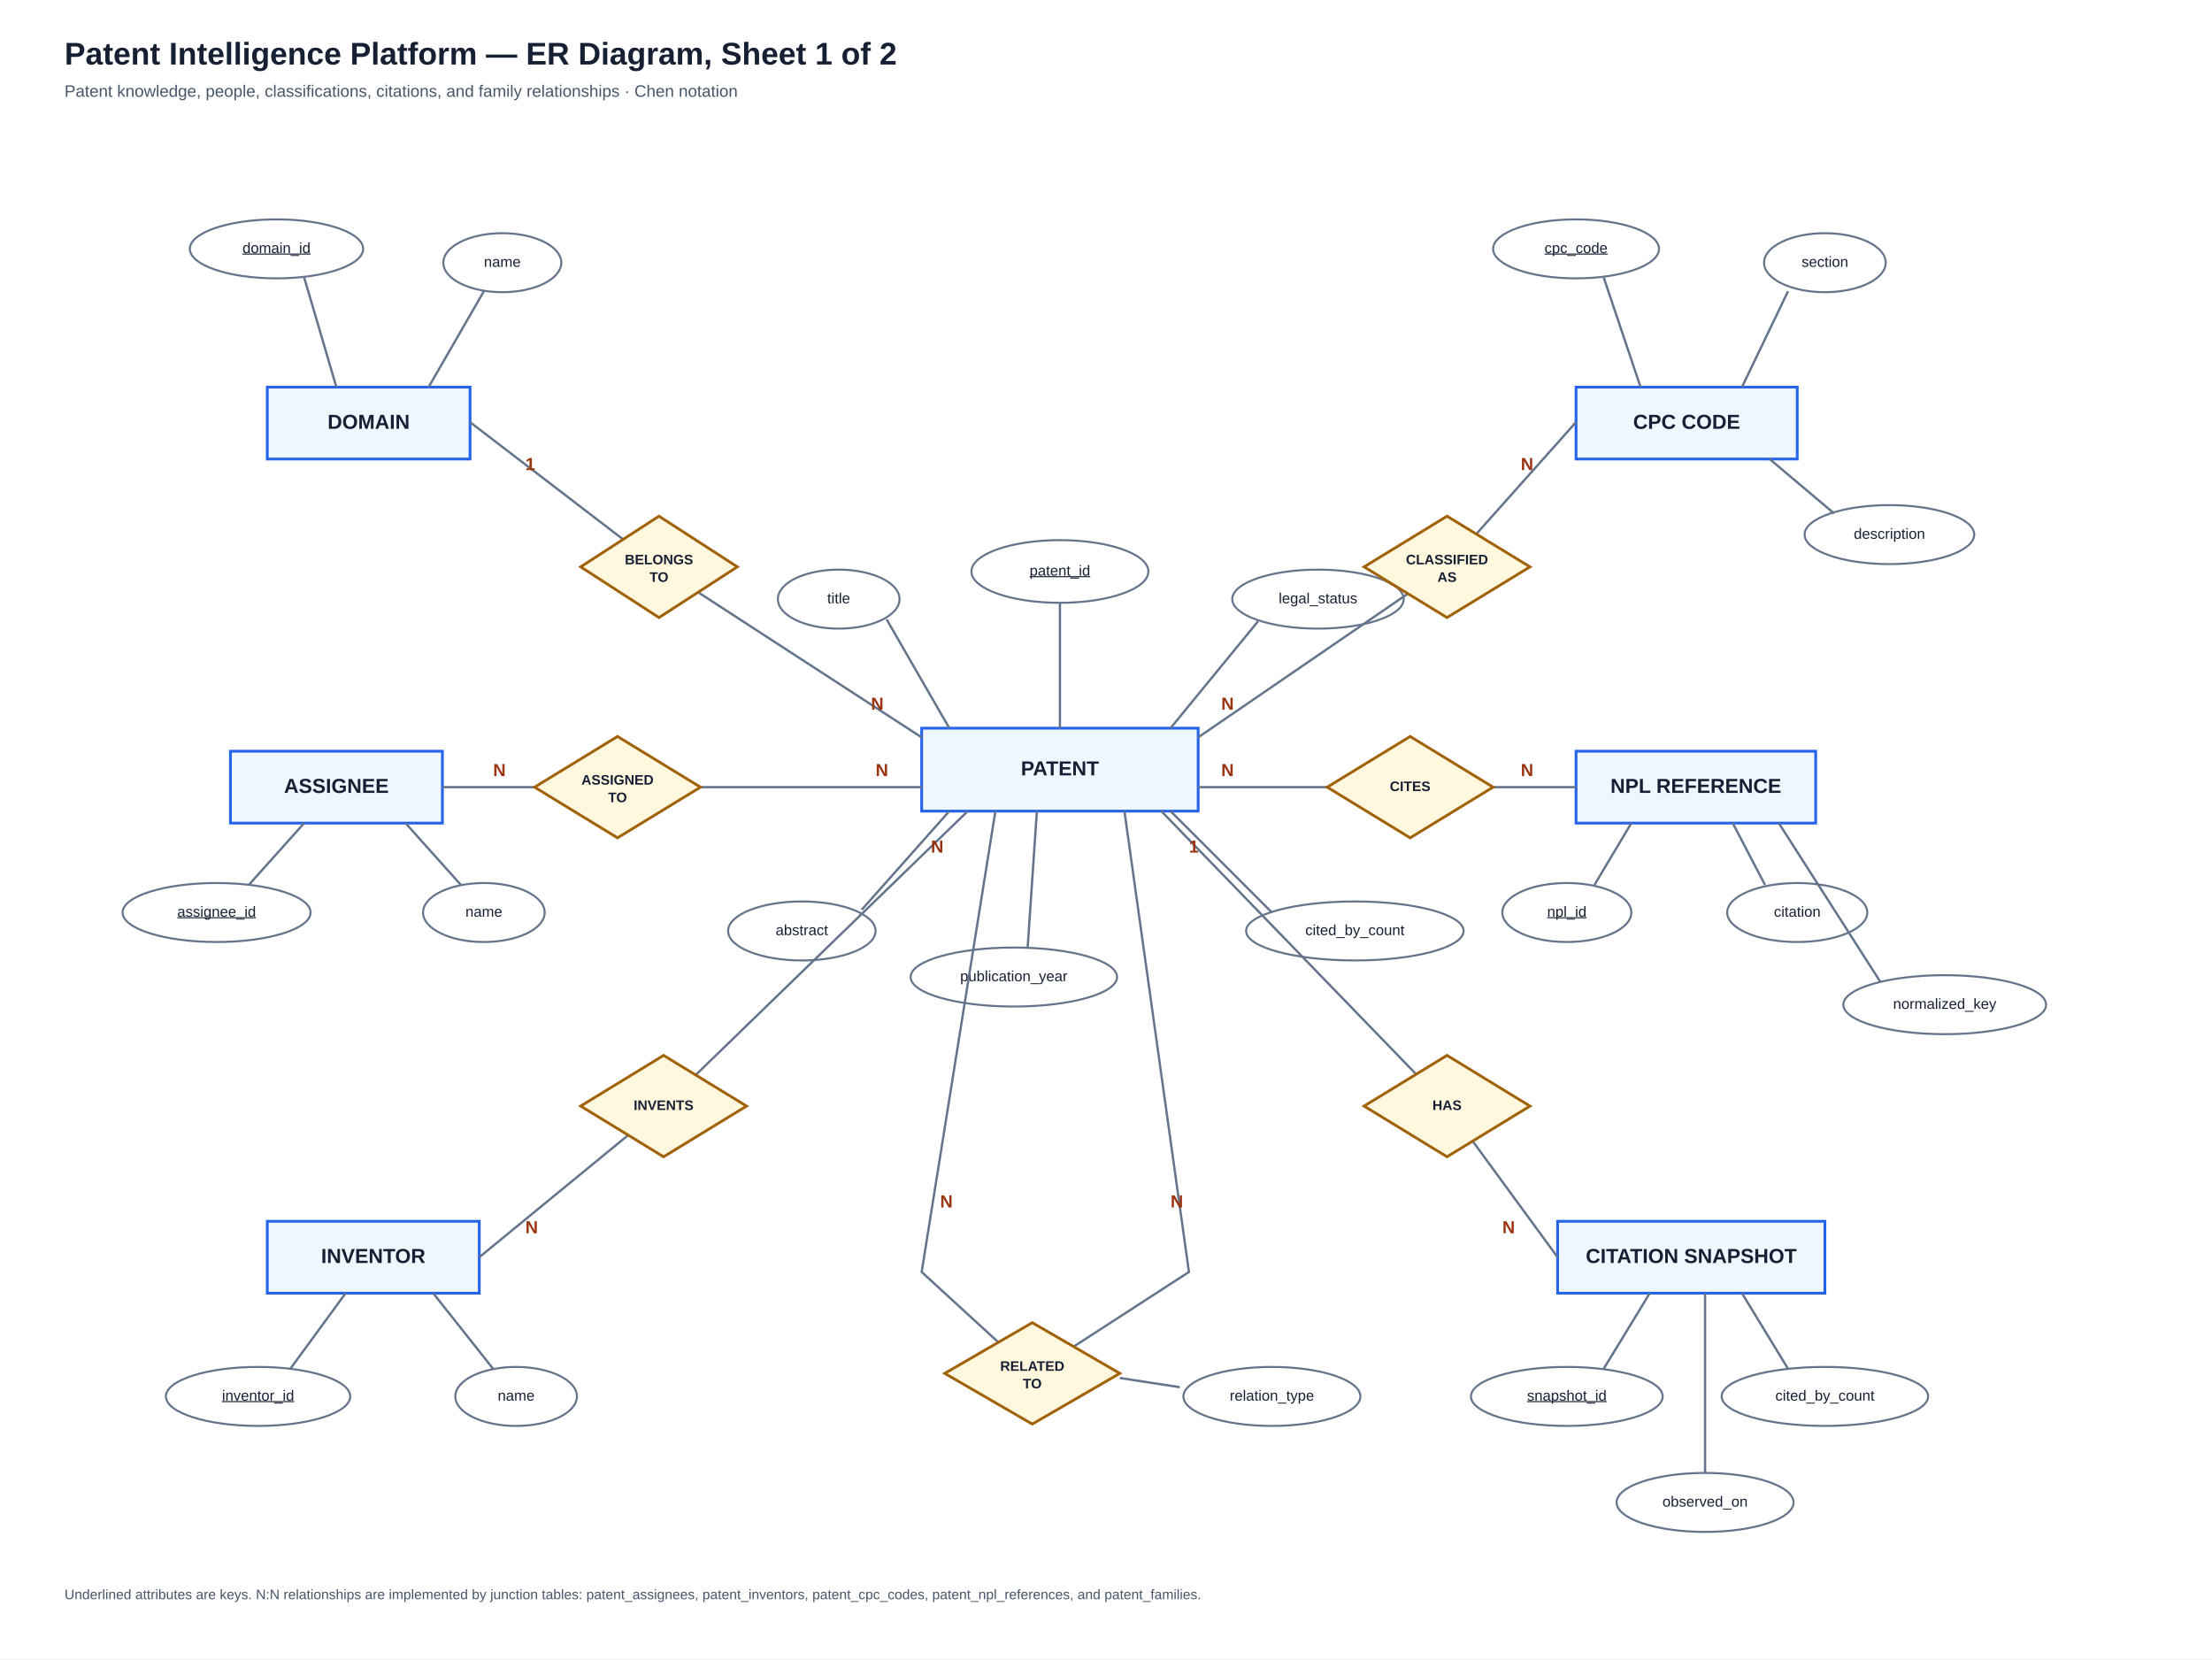
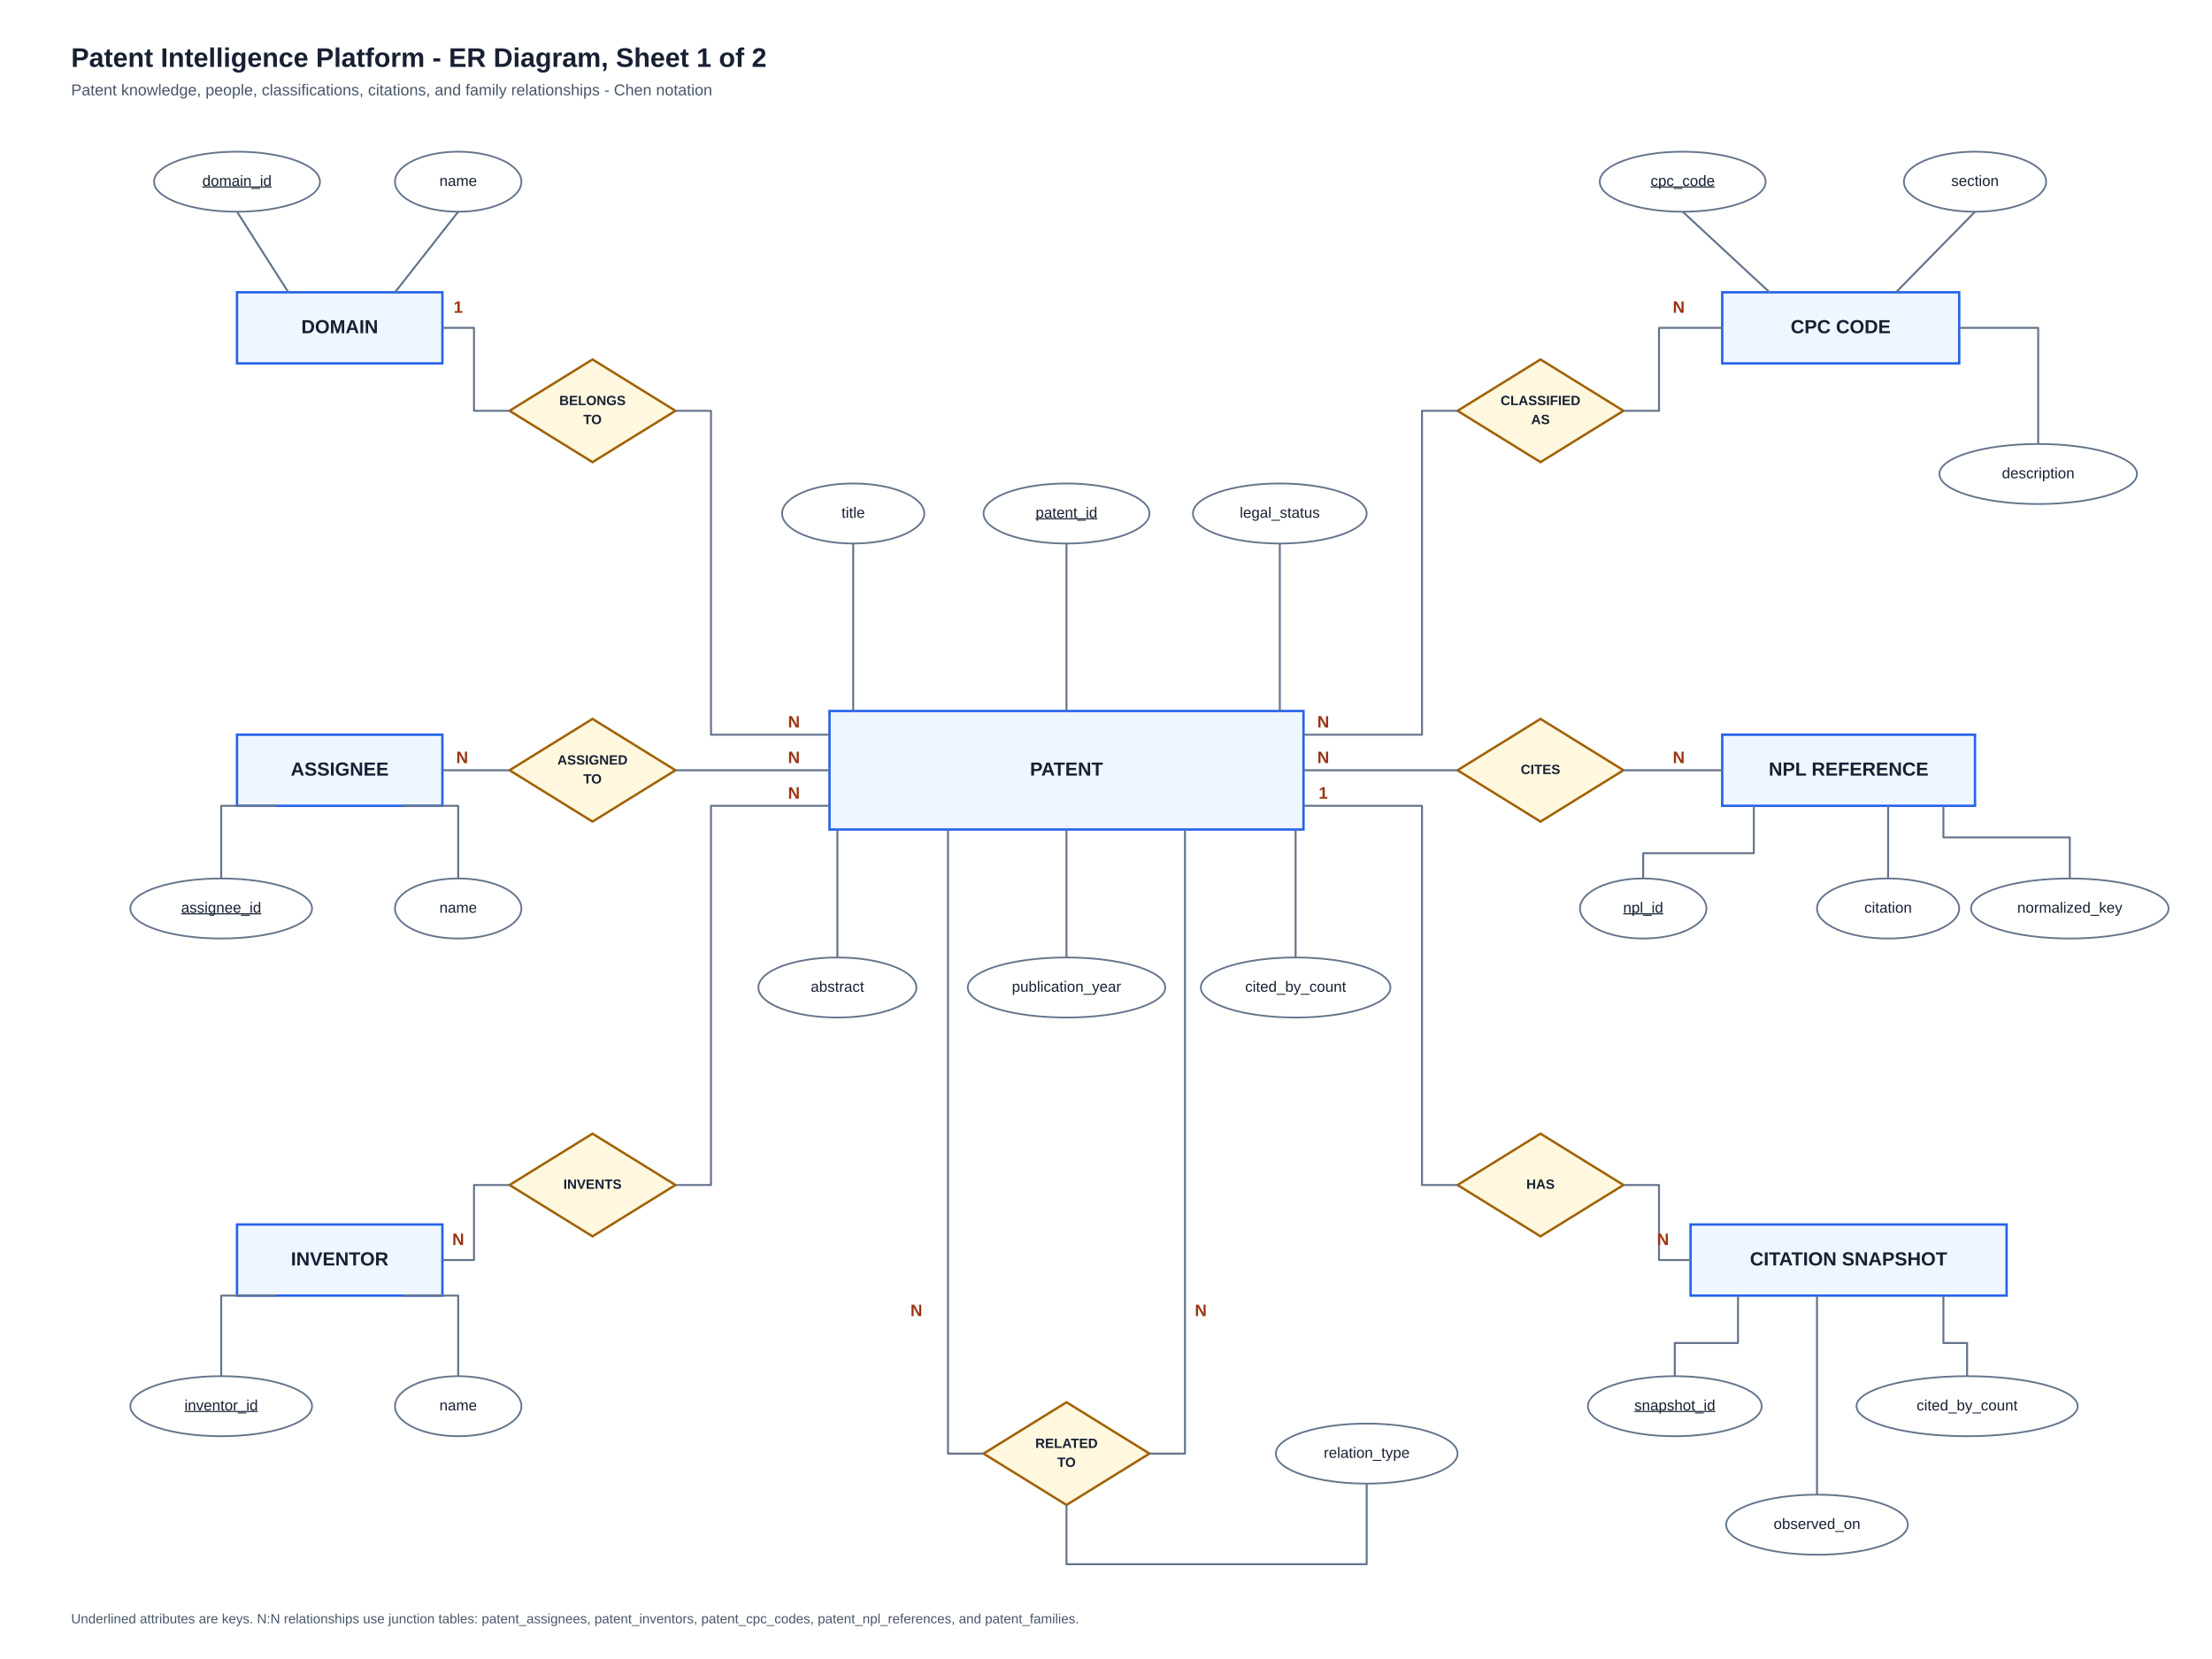
- <svg xmlns="http://www.w3.org/2000/svg" width="2400" height="1800" viewBox="0 0 2400 1800" role="img" aria-labelledby="title desc">
-   <style>
-     text { font-family: Arial, Helvetica, sans-serif; fill: #172033; }
-     .title { font-size: 34px; font-weight: 700; }.sub { font-size: 18px; fill: #475569; }
-     .entity { fill: #eef6ff; stroke: #2563eb; stroke-width: 3; }.relationship { fill: #fff8df; stroke: #a16207; stroke-width: 3; }
-     .attribute { fill: #fff; stroke: #64748b; stroke-width: 2.2; }.line { fill: none; stroke: #64748b; stroke-width: 2.5; }
-     .entity-text { font-size: 22px; font-weight: 700; text-anchor: middle; dominant-baseline: middle; }.rel-text { font-size: 15px; font-weight: 700; text-anchor: middle; dominant-baseline: middle; }
-     .attr-text { font-size: 16px; text-anchor: middle; dominant-baseline: middle; }.card { font-size: 19px; font-weight: 700; fill: #9a3412; }.note { font-size: 15px; fill: #475569; }
-   </style>
-   <rect width="2400" height="1800" fill="#fff" />
-   <text x="70" y="70" class="title">Patent Intelligence Platform — ER Diagram, Sheet 1 of 2</text>
-   <text x="70" y="105" class="sub">Patent knowledge, people, classifications, citations, and family relationships · Chen notation</text>
-   <rect x="1000" y="790" width="300" height="90" class="entity" />
-   <text x="1150" y="835" class="entity-text">PATENT</text>
-   <ellipse cx="1150" cy="620" rx="96" ry="34" class="attribute" />
-   <text x="1150" y="620" class="attr-text" text-decoration="underline">patent_id</text>
-   <path d="M1150 654 V790" class="line" />
-   <ellipse cx="910" cy="650" rx="66" ry="32" class="attribute" />
-   <text x="910" y="650" class="attr-text">title</text>
-   <path d="M962 672 L1030 790" class="line" />
-   <ellipse cx="870" cy="1010" rx="80" ry="32" class="attribute" />
-   <text x="870" y="1010" class="attr-text">abstract</text>
-   <path d="M935 987 L1030 880" class="line" />
-   <ellipse cx="1100" cy="1060" rx="112" ry="32" class="attribute" />
-   <text x="1100" y="1060" class="attr-text">publication_year</text>
-   <path d="M1115 1028 L1125 880" class="line" />
-   <ellipse cx="1430" cy="650" rx="93" ry="32" class="attribute" />
-   <text x="1430" y="650" class="attr-text">legal_status</text>
-   <path d="M1365 674 L1270 790" class="line" />
-   <ellipse cx="1470" cy="1010" rx="118" ry="32" class="attribute" />
-   <text x="1470" y="1010" class="attr-text">cited_by_count</text>
-   <path d="M1380 990 L1270 880" class="line" />
-   <rect x="290" y="420" width="220" height="78" class="entity" />
-   <text x="400" y="459" class="entity-text">DOMAIN</text>
-   <ellipse cx="300" cy="270" rx="94" ry="32" class="attribute" />
-   <text x="300" y="270" class="attr-text" text-decoration="underline">domain_id</text>
-   <path d="M330 301 L365 420" class="line" />
-   <ellipse cx="545" cy="285" rx="64" ry="32" class="attribute" />
-   <text x="545" y="285" class="attr-text">name</text>
-   <path d="M525 316 L465 420" class="line" />
-   <path d="M510 458 L715 615 L1000 800" class="line" />
-   <text x="570" y="510" class="card">1</text>
-   <text x="945" y="770" class="card">N</text>
-   <polygon points="715,560 800,615 715,670 630,615" class="relationship" />
-   <text x="715" y="608" class="rel-text">BELONGS</text>
-   <text x="715" y="627" class="rel-text">TO</text>
-   <rect x="250" y="815" width="230" height="78" class="entity" />
-   <text x="365" y="854" class="entity-text">ASSIGNEE</text>
-   <ellipse cx="235" cy="990" rx="102" ry="32" class="attribute" />
-   <text x="235" y="990" class="attr-text" text-decoration="underline">assignee_id</text>
-   <path d="M270 960 L330 893" class="line" />
-   <ellipse cx="525" cy="990" rx="66" ry="32" class="attribute" />
-   <text x="525" y="990" class="attr-text">name</text>
-   <path d="M500 960 L440 893" class="line" />
-   <path d="M480 854 H670 H1000" class="line" />
-   <text x="535" y="842" class="card">N</text>
-   <text x="950" y="842" class="card">N</text>
-   <polygon points="670,799 760,854 670,909 580,854" class="relationship" />
-   <text x="670" y="847" class="rel-text">ASSIGNED</text>
-   <text x="670" y="866" class="rel-text">TO</text>
-   <rect x="290" y="1325" width="230" height="78" class="entity" />
-   <text x="405" y="1364" class="entity-text">INVENTOR</text>
-   <ellipse cx="280" cy="1515" rx="100" ry="32" class="attribute" />
-   <text x="280" y="1515" class="attr-text" text-decoration="underline">inventor_id</text>
-   <path d="M315 1485 L375 1403" class="line" />
-   <ellipse cx="560" cy="1515" rx="66" ry="32" class="attribute" />
-   <text x="560" y="1515" class="attr-text">name</text>
-   <path d="M535 1485 L470 1403" class="line" />
-   <path d="M520 1364 L720 1200 L1050 880" class="line" />
-   <text x="570" y="1338" class="card">N</text>
-   <text x="1010" y="925" class="card">N</text>
-   <polygon points="720,1145 810,1200 720,1255 630,1200" class="relationship" />
-   <text x="720" y="1200" class="rel-text">INVENTS</text>
-   <rect x="1710" y="420" width="240" height="78" class="entity" />
-   <text x="1830" y="459" class="entity-text">CPC CODE</text>
-   <ellipse cx="1710" cy="270" rx="90" ry="32" class="attribute" />
-   <text x="1710" y="270" class="attr-text" text-decoration="underline">cpc_code</text>
-   <path d="M1740 301 L1780 420" class="line" />
-   <ellipse cx="1980" cy="285" rx="66" ry="32" class="attribute" />
-   <text x="1980" y="285" class="attr-text">section</text>
-   <path d="M1940 316 L1890 420" class="line" />
-   <ellipse cx="2050" cy="580" rx="92" ry="32" class="attribute" />
-   <text x="2050" y="580" class="attr-text">description</text>
-   <path d="M1990 557 L1920 498" class="line" />
-   <path d="M1710 458 L1570 615 L1300 800" class="line" />
-   <text x="1650" y="510" class="card">N</text>
-   <text x="1325" y="770" class="card">N</text>
-   <polygon points="1570,560 1660,615 1570,670 1480,615" class="relationship" />
-   <text x="1570" y="608" class="rel-text">CLASSIFIED</text>
-   <text x="1570" y="627" class="rel-text">AS</text>
-   <rect x="1710" y="815" width="260" height="78" class="entity" />
-   <text x="1840" y="854" class="entity-text">NPL REFERENCE</text>
-   <ellipse cx="1700" cy="990" rx="70" ry="32" class="attribute" />
-   <text x="1700" y="990" class="attr-text" text-decoration="underline">npl_id</text>
-   <path d="M1730 960 L1770 893" class="line" />
-   <ellipse cx="1950" cy="990" rx="76" ry="32" class="attribute" />
-   <text x="1950" y="990" class="attr-text">citation</text>
-   <path d="M1915 960 L1880 893" class="line" />
-   <ellipse cx="2110" cy="1090" rx="110" ry="32" class="attribute" />
-   <text x="2110" y="1090" class="attr-text">normalized_key</text>
-   <path d="M2040 1065 L1930 893" class="line" />
-   <path d="M1710 854 H1530 H1300" class="line" />
-   <text x="1650" y="842" class="card">N</text>
-   <text x="1325" y="842" class="card">N</text>
-   <polygon points="1530,799 1620,854 1530,909 1440,854" class="relationship" />
-   <text x="1530" y="854" class="rel-text">CITES</text>
-   <rect x="1690" y="1325" width="290" height="78" class="entity" />
-   <text x="1835" y="1364" class="entity-text">CITATION SNAPSHOT</text>
-   <ellipse cx="1700" cy="1515" rx="104" ry="32" class="attribute" />
-   <text x="1700" y="1515" class="attr-text" text-decoration="underline">snapshot_id</text>
-   <path d="M1740 1485 L1790 1403" class="line" />
-   <ellipse cx="1980" cy="1515" rx="112" ry="32" class="attribute" />
-   <text x="1980" y="1515" class="attr-text">cited_by_count</text>
-   <path d="M1940 1485 L1890 1403" class="line" />
-   <ellipse cx="1850" cy="1630" rx="96" ry="32" class="attribute" />
-   <text x="1850" y="1630" class="attr-text">observed_on</text>
-   <path d="M1850 1598 V1403" class="line" />
-   <path d="M1690 1364 L1570 1200 L1260 880" class="line" />
-   <text x="1630" y="1338" class="card">N</text>
-   <text x="1290" y="925" class="card">1</text>
-   <polygon points="1570,1145 1660,1200 1570,1255 1480,1200" class="relationship" />
-   <text x="1570" y="1200" class="rel-text">HAS</text>
-   <path d="M1080 880 L1000 1380 L1120 1490" class="line" />
-   <path d="M1220 880 L1290 1380 L1120 1490" class="line" />
-   <text x="1020" y="1310" class="card">N</text>
-   <text x="1270" y="1310" class="card">N</text>
-   <polygon points="1120,1435 1215,1490 1120,1545 1025,1490" class="relationship" />
-   <text x="1120" y="1483" class="rel-text">RELATED</text>
-   <text x="1120" y="1502" class="rel-text">TO</text>
-   <ellipse cx="1380" cy="1515" rx="96" ry="32" class="attribute" />
-   <text x="1380" y="1515" class="attr-text">relation_type</text>
-   <path d="M1280 1505 L1215 1495" class="line" />
-   <text x="70" y="1735" class="note">Underlined attributes are keys. N:N relationships are implemented by junction tables: patent_assignees, patent_inventors, patent_cpc_codes, patent_npl_references, and patent_families.</text>
+ <svg xmlns="http://www.w3.org/2000/svg" width="2800" height="2100" viewBox="0 0 2800 2100" role="img" aria-labelledby="title desc">
+   <rect width="2800" height="2100" fill="#fff" />
+   <text x="90" y="75" font-family="Arial, Helvetica, sans-serif" font-size="34" font-weight="bold" text-anchor="start" dominant-baseline="middle" fill="#172033">Patent Intelligence Platform - ER Diagram, Sheet 1 of 2</text>
+   <text x="90" y="115" font-family="Arial, Helvetica, sans-serif" font-size="20" font-weight="normal" text-anchor="start" dominant-baseline="middle" fill="#475569">Patent knowledge, people, classifications, citations, and family relationships - Chen notation</text>
+   <rect x="1050" y="900" width="600" height="150" fill="#eef6ff" stroke="#2563eb" stroke-width="3" />
+   <text x="1350.0" y="975.0" font-family="Arial, Helvetica, sans-serif" font-size="24" font-weight="bold" text-anchor="middle" dominant-baseline="middle" fill="#172033">PATENT</text>
+   <ellipse cx="1080" cy="650" rx="90" ry="38" fill="#ffffff" stroke="#64748b" stroke-width="2.2" />
+   <text x="1080" y="650" font-family="Arial, Helvetica, sans-serif" font-size="19" font-weight="normal" text-anchor="middle" dominant-baseline="middle" fill="#172033">title</text>
+   <path d="M1080 688 L1080 900" fill="none" stroke="#64748b" stroke-width="2.5" stroke-linejoin="round" />
+   <ellipse cx="1350" cy="650" rx="105" ry="38" fill="#ffffff" stroke="#64748b" stroke-width="2.2" />
+   <text x="1350" y="650" font-family="Arial, Helvetica, sans-serif" font-size="19" font-weight="normal" text-anchor="middle" dominant-baseline="middle" fill="#172033" text-decoration="underline">patent_id</text>
+   <path d="M1350 688 L1350 900" fill="none" stroke="#64748b" stroke-width="2.5" stroke-linejoin="round" />
+   <ellipse cx="1620" cy="650" rx="110" ry="38" fill="#ffffff" stroke="#64748b" stroke-width="2.2" />
+   <text x="1620" y="650" font-family="Arial, Helvetica, sans-serif" font-size="19" font-weight="normal" text-anchor="middle" dominant-baseline="middle" fill="#172033">legal_status</text>
+   <path d="M1620 688 L1620 900" fill="none" stroke="#64748b" stroke-width="2.5" stroke-linejoin="round" />
+   <ellipse cx="1060" cy="1250" rx="100" ry="38" fill="#ffffff" stroke="#64748b" stroke-width="2.2" />
+   <text x="1060" y="1250" font-family="Arial, Helvetica, sans-serif" font-size="19" font-weight="normal" text-anchor="middle" dominant-baseline="middle" fill="#172033">abstract</text>
+   <path d="M1060 1050 L1060 1212" fill="none" stroke="#64748b" stroke-width="2.5" stroke-linejoin="round" />
+   <ellipse cx="1350" cy="1250" rx="125" ry="38" fill="#ffffff" stroke="#64748b" stroke-width="2.2" />
+   <text x="1350" y="1250" font-family="Arial, Helvetica, sans-serif" font-size="19" font-weight="normal" text-anchor="middle" dominant-baseline="middle" fill="#172033">publication_year</text>
+   <path d="M1350 1050 L1350 1212" fill="none" stroke="#64748b" stroke-width="2.5" stroke-linejoin="round" />
+   <ellipse cx="1640" cy="1250" rx="120" ry="38" fill="#ffffff" stroke="#64748b" stroke-width="2.2" />
+   <text x="1640" y="1250" font-family="Arial, Helvetica, sans-serif" font-size="19" font-weight="normal" text-anchor="middle" dominant-baseline="middle" fill="#172033">cited_by_count</text>
+   <path d="M1640 1050 L1640 1212" fill="none" stroke="#64748b" stroke-width="2.5" stroke-linejoin="round" />
+   <rect x="300" y="370" width="260" height="90" fill="#eef6ff" stroke="#2563eb" stroke-width="3" />
+   <text x="430.0" y="415.0" font-family="Arial, Helvetica, sans-serif" font-size="24" font-weight="bold" text-anchor="middle" dominant-baseline="middle" fill="#172033">DOMAIN</text>
+   <ellipse cx="300" cy="230" rx="105" ry="38" fill="#ffffff" stroke="#64748b" stroke-width="2.2" />
+   <text x="300" y="230" font-family="Arial, Helvetica, sans-serif" font-size="19" font-weight="normal" text-anchor="middle" dominant-baseline="middle" fill="#172033" text-decoration="underline">domain_id</text>
+   <path d="M300 268 L365 370" fill="none" stroke="#64748b" stroke-width="2.5" stroke-linejoin="round" />
+   <ellipse cx="580" cy="230" rx="80" ry="38" fill="#ffffff" stroke="#64748b" stroke-width="2.2" />
+   <text x="580" y="230" font-family="Arial, Helvetica, sans-serif" font-size="19" font-weight="normal" text-anchor="middle" dominant-baseline="middle" fill="#172033">name</text>
+   <path d="M580 268 L500 370" fill="none" stroke="#64748b" stroke-width="2.5" stroke-linejoin="round" />
+   <polygon points="750,455 855,520 750,585 645,520" fill="#fff8df" stroke="#a16207" stroke-width="3" />
+   <text x="750" y="508.0" font-family="Arial, Helvetica, sans-serif" font-size="17" font-weight="bold" text-anchor="middle" dominant-baseline="middle" fill="#172033">BELONGS</text>
+   <text x="750" y="532.0" font-family="Arial, Helvetica, sans-serif" font-size="17" font-weight="bold" text-anchor="middle" dominant-baseline="middle" fill="#172033">TO</text>
+   <path d="M560 415 L600 415 L600 520 L645 520" fill="none" stroke="#64748b" stroke-width="2.5" stroke-linejoin="round" />
+   <path d="M855 520 L900 520 L900 930 L1050 930" fill="none" stroke="#64748b" stroke-width="2.5" stroke-linejoin="round" />
+   <text x="580" y="390" font-family="Arial, Helvetica, sans-serif" font-size="21" font-weight="bold" text-anchor="middle" dominant-baseline="middle" fill="#9a3412">1</text>
+   <text x="1005" y="915" font-family="Arial, Helvetica, sans-serif" font-size="21" font-weight="bold" text-anchor="middle" dominant-baseline="middle" fill="#9a3412">N</text>
+   <rect x="300" y="930" width="260" height="90" fill="#eef6ff" stroke="#2563eb" stroke-width="3" />
+   <text x="430.0" y="975.0" font-family="Arial, Helvetica, sans-serif" font-size="24" font-weight="bold" text-anchor="middle" dominant-baseline="middle" fill="#172033">ASSIGNEE</text>
+   <ellipse cx="280" cy="1150" rx="115" ry="38" fill="#ffffff" stroke="#64748b" stroke-width="2.2" />
+   <text x="280" y="1150" font-family="Arial, Helvetica, sans-serif" font-size="19" font-weight="normal" text-anchor="middle" dominant-baseline="middle" fill="#172033" text-decoration="underline">assignee_id</text>
+   <path d="M350 1020 L280 1020 L280 1112" fill="none" stroke="#64748b" stroke-width="2.5" stroke-linejoin="round" />
+   <ellipse cx="580" cy="1150" rx="80" ry="38" fill="#ffffff" stroke="#64748b" stroke-width="2.2" />
+   <text x="580" y="1150" font-family="Arial, Helvetica, sans-serif" font-size="19" font-weight="normal" text-anchor="middle" dominant-baseline="middle" fill="#172033">name</text>
+   <path d="M510 1020 L580 1020 L580 1112" fill="none" stroke="#64748b" stroke-width="2.5" stroke-linejoin="round" />
+   <polygon points="750,910 855,975 750,1040 645,975" fill="#fff8df" stroke="#a16207" stroke-width="3" />
+   <text x="750" y="963.0" font-family="Arial, Helvetica, sans-serif" font-size="17" font-weight="bold" text-anchor="middle" dominant-baseline="middle" fill="#172033">ASSIGNED</text>
+   <text x="750" y="987.0" font-family="Arial, Helvetica, sans-serif" font-size="17" font-weight="bold" text-anchor="middle" dominant-baseline="middle" fill="#172033">TO</text>
+   <path d="M560 975 L645 975" fill="none" stroke="#64748b" stroke-width="2.5" stroke-linejoin="round" />
+   <path d="M855 975 L1050 975" fill="none" stroke="#64748b" stroke-width="2.5" stroke-linejoin="round" />
+   <text x="585" y="960" font-family="Arial, Helvetica, sans-serif" font-size="21" font-weight="bold" text-anchor="middle" dominant-baseline="middle" fill="#9a3412">N</text>
+   <text x="1005" y="960" font-family="Arial, Helvetica, sans-serif" font-size="21" font-weight="bold" text-anchor="middle" dominant-baseline="middle" fill="#9a3412">N</text>
+   <rect x="300" y="1550" width="260" height="90" fill="#eef6ff" stroke="#2563eb" stroke-width="3" />
+   <text x="430.0" y="1595.0" font-family="Arial, Helvetica, sans-serif" font-size="24" font-weight="bold" text-anchor="middle" dominant-baseline="middle" fill="#172033">INVENTOR</text>
+   <ellipse cx="280" cy="1780" rx="115" ry="38" fill="#ffffff" stroke="#64748b" stroke-width="2.2" />
+   <text x="280" y="1780" font-family="Arial, Helvetica, sans-serif" font-size="19" font-weight="normal" text-anchor="middle" dominant-baseline="middle" fill="#172033" text-decoration="underline">inventor_id</text>
+   <path d="M350 1640 L280 1640 L280 1742" fill="none" stroke="#64748b" stroke-width="2.5" stroke-linejoin="round" />
+   <ellipse cx="580" cy="1780" rx="80" ry="38" fill="#ffffff" stroke="#64748b" stroke-width="2.2" />
+   <text x="580" y="1780" font-family="Arial, Helvetica, sans-serif" font-size="19" font-weight="normal" text-anchor="middle" dominant-baseline="middle" fill="#172033">name</text>
+   <path d="M510 1640 L580 1640 L580 1742" fill="none" stroke="#64748b" stroke-width="2.5" stroke-linejoin="round" />
+   <polygon points="750,1435 855,1500 750,1565 645,1500" fill="#fff8df" stroke="#a16207" stroke-width="3" />
+   <text x="750" y="1500.0" font-family="Arial, Helvetica, sans-serif" font-size="17" font-weight="bold" text-anchor="middle" dominant-baseline="middle" fill="#172033">INVENTS</text>
+   <path d="M560 1595 L600 1595 L600 1500 L645 1500" fill="none" stroke="#64748b" stroke-width="2.5" stroke-linejoin="round" />
+   <path d="M855 1500 L900 1500 L900 1020 L1050 1020" fill="none" stroke="#64748b" stroke-width="2.5" stroke-linejoin="round" />
+   <text x="580" y="1570" font-family="Arial, Helvetica, sans-serif" font-size="21" font-weight="bold" text-anchor="middle" dominant-baseline="middle" fill="#9a3412">N</text>
+   <text x="1005" y="1005" font-family="Arial, Helvetica, sans-serif" font-size="21" font-weight="bold" text-anchor="middle" dominant-baseline="middle" fill="#9a3412">N</text>
+   <rect x="2180" y="370" width="300" height="90" fill="#eef6ff" stroke="#2563eb" stroke-width="3" />
+   <text x="2330.0" y="415.0" font-family="Arial, Helvetica, sans-serif" font-size="24" font-weight="bold" text-anchor="middle" dominant-baseline="middle" fill="#172033">CPC CODE</text>
+   <ellipse cx="2130" cy="230" rx="105" ry="38" fill="#ffffff" stroke="#64748b" stroke-width="2.2" />
+   <text x="2130" y="230" font-family="Arial, Helvetica, sans-serif" font-size="19" font-weight="normal" text-anchor="middle" dominant-baseline="middle" fill="#172033" text-decoration="underline">cpc_code</text>
+   <path d="M2130 268 L2240 370" fill="none" stroke="#64748b" stroke-width="2.5" stroke-linejoin="round" />
+   <ellipse cx="2500" cy="230" rx="90" ry="38" fill="#ffffff" stroke="#64748b" stroke-width="2.2" />
+   <text x="2500" y="230" font-family="Arial, Helvetica, sans-serif" font-size="19" font-weight="normal" text-anchor="middle" dominant-baseline="middle" fill="#172033">section</text>
+   <path d="M2500 268 L2400 370" fill="none" stroke="#64748b" stroke-width="2.5" stroke-linejoin="round" />
+   <ellipse cx="2580" cy="600" rx="125" ry="38" fill="#ffffff" stroke="#64748b" stroke-width="2.2" />
+   <text x="2580" y="600" font-family="Arial, Helvetica, sans-serif" font-size="19" font-weight="normal" text-anchor="middle" dominant-baseline="middle" fill="#172033">description</text>
+   <path d="M2480 415 L2580 415 L2580 562" fill="none" stroke="#64748b" stroke-width="2.5" stroke-linejoin="round" />
+   <polygon points="1950,455 2055,520 1950,585 1845,520" fill="#fff8df" stroke="#a16207" stroke-width="3" />
+   <text x="1950" y="508.0" font-family="Arial, Helvetica, sans-serif" font-size="17" font-weight="bold" text-anchor="middle" dominant-baseline="middle" fill="#172033">CLASSIFIED</text>
+   <text x="1950" y="532.0" font-family="Arial, Helvetica, sans-serif" font-size="17" font-weight="bold" text-anchor="middle" dominant-baseline="middle" fill="#172033">AS</text>
+   <path d="M2180 415 L2100 415 L2100 520 L2055 520" fill="none" stroke="#64748b" stroke-width="2.5" stroke-linejoin="round" />
+   <path d="M1845 520 L1800 520 L1800 930 L1650 930" fill="none" stroke="#64748b" stroke-width="2.5" stroke-linejoin="round" />
+   <text x="2125" y="390" font-family="Arial, Helvetica, sans-serif" font-size="21" font-weight="bold" text-anchor="middle" dominant-baseline="middle" fill="#9a3412">N</text>
+   <text x="1675" y="915" font-family="Arial, Helvetica, sans-serif" font-size="21" font-weight="bold" text-anchor="middle" dominant-baseline="middle" fill="#9a3412">N</text>
+   <rect x="2180" y="930" width="320" height="90" fill="#eef6ff" stroke="#2563eb" stroke-width="3" />
+   <text x="2340.0" y="975.0" font-family="Arial, Helvetica, sans-serif" font-size="24" font-weight="bold" text-anchor="middle" dominant-baseline="middle" fill="#172033">NPL REFERENCE</text>
+   <ellipse cx="2080" cy="1150" rx="80" ry="38" fill="#ffffff" stroke="#64748b" stroke-width="2.2" />
+   <text x="2080" y="1150" font-family="Arial, Helvetica, sans-serif" font-size="19" font-weight="normal" text-anchor="middle" dominant-baseline="middle" fill="#172033" text-decoration="underline">npl_id</text>
+   <path d="M2220 1020 L2220 1080 L2080 1080 L2080 1112" fill="none" stroke="#64748b" stroke-width="2.5" stroke-linejoin="round" />
+   <ellipse cx="2390" cy="1150" rx="90" ry="38" fill="#ffffff" stroke="#64748b" stroke-width="2.2" />
+   <text x="2390" y="1150" font-family="Arial, Helvetica, sans-serif" font-size="19" font-weight="normal" text-anchor="middle" dominant-baseline="middle" fill="#172033">citation</text>
+   <path d="M2390 1020 L2390 1112" fill="none" stroke="#64748b" stroke-width="2.5" stroke-linejoin="round" />
+   <ellipse cx="2620" cy="1150" rx="125" ry="38" fill="#ffffff" stroke="#64748b" stroke-width="2.2" />
+   <text x="2620" y="1150" font-family="Arial, Helvetica, sans-serif" font-size="19" font-weight="normal" text-anchor="middle" dominant-baseline="middle" fill="#172033">normalized_key</text>
+   <path d="M2460 1020 L2460 1060 L2620 1060 L2620 1112" fill="none" stroke="#64748b" stroke-width="2.5" stroke-linejoin="round" />
+   <polygon points="1950,910 2055,975 1950,1040 1845,975" fill="#fff8df" stroke="#a16207" stroke-width="3" />
+   <text x="1950" y="975.0" font-family="Arial, Helvetica, sans-serif" font-size="17" font-weight="bold" text-anchor="middle" dominant-baseline="middle" fill="#172033">CITES</text>
+   <path d="M1650 975 L1845 975" fill="none" stroke="#64748b" stroke-width="2.5" stroke-linejoin="round" />
+   <path d="M2055 975 L2180 975" fill="none" stroke="#64748b" stroke-width="2.5" stroke-linejoin="round" />
+   <text x="1675" y="960" font-family="Arial, Helvetica, sans-serif" font-size="21" font-weight="bold" text-anchor="middle" dominant-baseline="middle" fill="#9a3412">N</text>
+   <text x="2125" y="960" font-family="Arial, Helvetica, sans-serif" font-size="21" font-weight="bold" text-anchor="middle" dominant-baseline="middle" fill="#9a3412">N</text>
+   <rect x="2140" y="1550" width="400" height="90" fill="#eef6ff" stroke="#2563eb" stroke-width="3" />
+   <text x="2340.0" y="1595.0" font-family="Arial, Helvetica, sans-serif" font-size="24" font-weight="bold" text-anchor="middle" dominant-baseline="middle" fill="#172033">CITATION SNAPSHOT</text>
+   <ellipse cx="2120" cy="1780" rx="110" ry="38" fill="#ffffff" stroke="#64748b" stroke-width="2.2" />
+   <text x="2120" y="1780" font-family="Arial, Helvetica, sans-serif" font-size="19" font-weight="normal" text-anchor="middle" dominant-baseline="middle" fill="#172033" text-decoration="underline">snapshot_id</text>
+   <path d="M2200 1640 L2200 1700 L2120 1700 L2120 1742" fill="none" stroke="#64748b" stroke-width="2.5" stroke-linejoin="round" />
+   <ellipse cx="2490" cy="1780" rx="140" ry="38" fill="#ffffff" stroke="#64748b" stroke-width="2.2" />
+   <text x="2490" y="1780" font-family="Arial, Helvetica, sans-serif" font-size="19" font-weight="normal" text-anchor="middle" dominant-baseline="middle" fill="#172033">cited_by_count</text>
+   <path d="M2460 1640 L2460 1700 L2490 1700 L2490 1742" fill="none" stroke="#64748b" stroke-width="2.5" stroke-linejoin="round" />
+   <ellipse cx="2300" cy="1930" rx="115" ry="38" fill="#ffffff" stroke="#64748b" stroke-width="2.2" />
+   <text x="2300" y="1930" font-family="Arial, Helvetica, sans-serif" font-size="19" font-weight="normal" text-anchor="middle" dominant-baseline="middle" fill="#172033">observed_on</text>
+   <path d="M2300 1640 L2300 1892" fill="none" stroke="#64748b" stroke-width="2.5" stroke-linejoin="round" />
+   <polygon points="1950,1435 2055,1500 1950,1565 1845,1500" fill="#fff8df" stroke="#a16207" stroke-width="3" />
+   <text x="1950" y="1500.0" font-family="Arial, Helvetica, sans-serif" font-size="17" font-weight="bold" text-anchor="middle" dominant-baseline="middle" fill="#172033">HAS</text>
+   <path d="M1650 1020 L1800 1020 L1800 1500 L1845 1500" fill="none" stroke="#64748b" stroke-width="2.5" stroke-linejoin="round" />
+   <path d="M2055 1500 L2100 1500 L2100 1595 L2140 1595" fill="none" stroke="#64748b" stroke-width="2.5" stroke-linejoin="round" />
+   <text x="1675" y="1005" font-family="Arial, Helvetica, sans-serif" font-size="21" font-weight="bold" text-anchor="middle" dominant-baseline="middle" fill="#9a3412">1</text>
+   <text x="2105" y="1570" font-family="Arial, Helvetica, sans-serif" font-size="21" font-weight="bold" text-anchor="middle" dominant-baseline="middle" fill="#9a3412">N</text>
+   <polygon points="1350,1775 1455,1840 1350,1905 1245,1840" fill="#fff8df" stroke="#a16207" stroke-width="3" />
+   <text x="1350" y="1828.0" font-family="Arial, Helvetica, sans-serif" font-size="17" font-weight="bold" text-anchor="middle" dominant-baseline="middle" fill="#172033">RELATED</text>
+   <text x="1350" y="1852.0" font-family="Arial, Helvetica, sans-serif" font-size="17" font-weight="bold" text-anchor="middle" dominant-baseline="middle" fill="#172033">TO</text>
+   <path d="M1200 1050 L1200 1840 L1245 1840" fill="none" stroke="#64748b" stroke-width="2.5" stroke-linejoin="round" />
+   <path d="M1500 1050 L1500 1840 L1455 1840" fill="none" stroke="#64748b" stroke-width="2.5" stroke-linejoin="round" />
+   <text x="1160" y="1660" font-family="Arial, Helvetica, sans-serif" font-size="21" font-weight="bold" text-anchor="middle" dominant-baseline="middle" fill="#9a3412">N</text>
+   <text x="1520" y="1660" font-family="Arial, Helvetica, sans-serif" font-size="21" font-weight="bold" text-anchor="middle" dominant-baseline="middle" fill="#9a3412">N</text>
+   <ellipse cx="1730" cy="1840" rx="115" ry="38" fill="#ffffff" stroke="#64748b" stroke-width="2.2" />
+   <text x="1730" y="1840" font-family="Arial, Helvetica, sans-serif" font-size="19" font-weight="normal" text-anchor="middle" dominant-baseline="middle" fill="#172033">relation_type</text>
+   <path d="M1350 1905 L1350 1980 L1730 1980 L1730 1878" fill="none" stroke="#64748b" stroke-width="2.5" stroke-linejoin="round" />
+   <text x="90" y="2050" font-family="Arial, Helvetica, sans-serif" font-size="17" font-weight="normal" text-anchor="start" dominant-baseline="middle" fill="#475569">Underlined attributes are keys. N:N relationships use junction tables: patent_assignees, patent_inventors, patent_cpc_codes, patent_npl_references, and patent_families.</text>
</svg>
